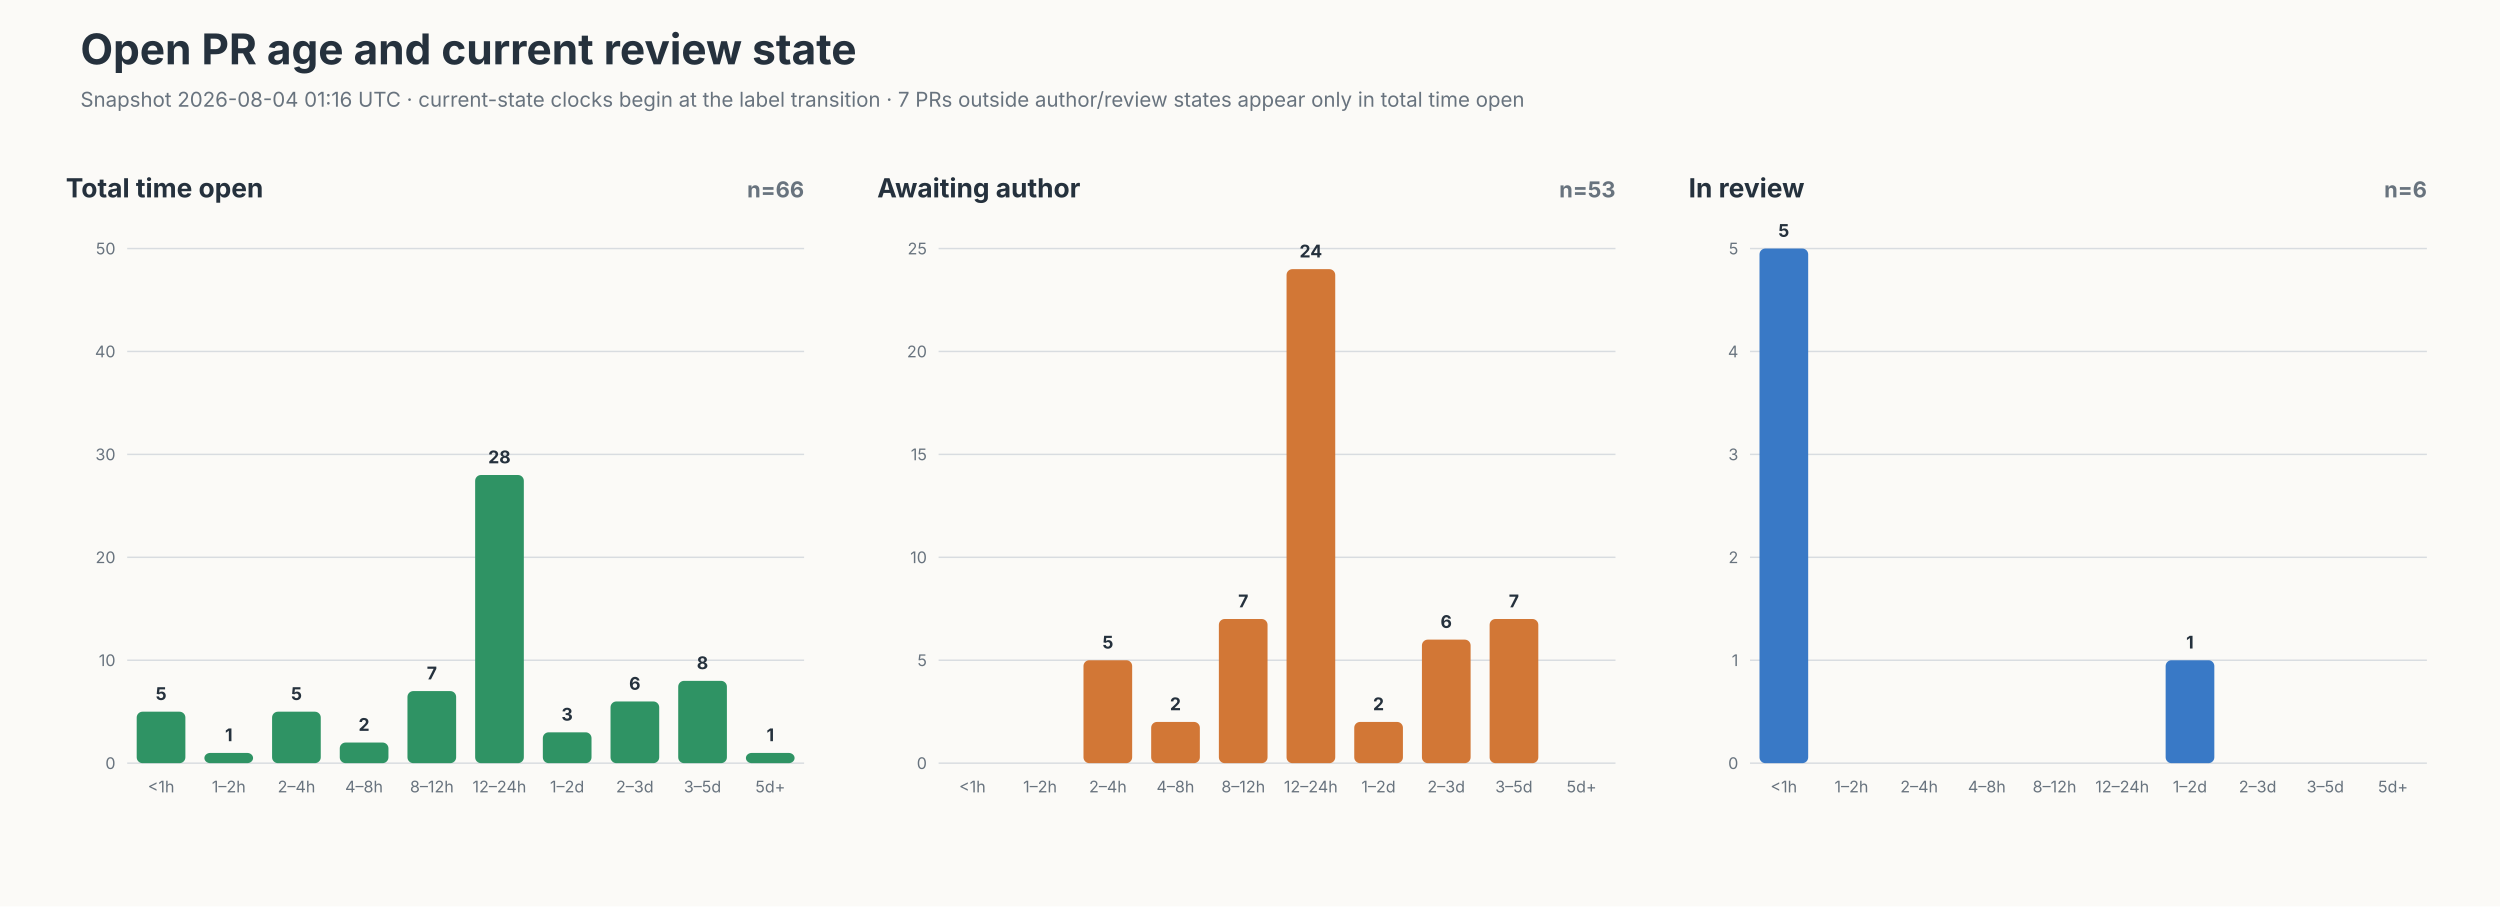
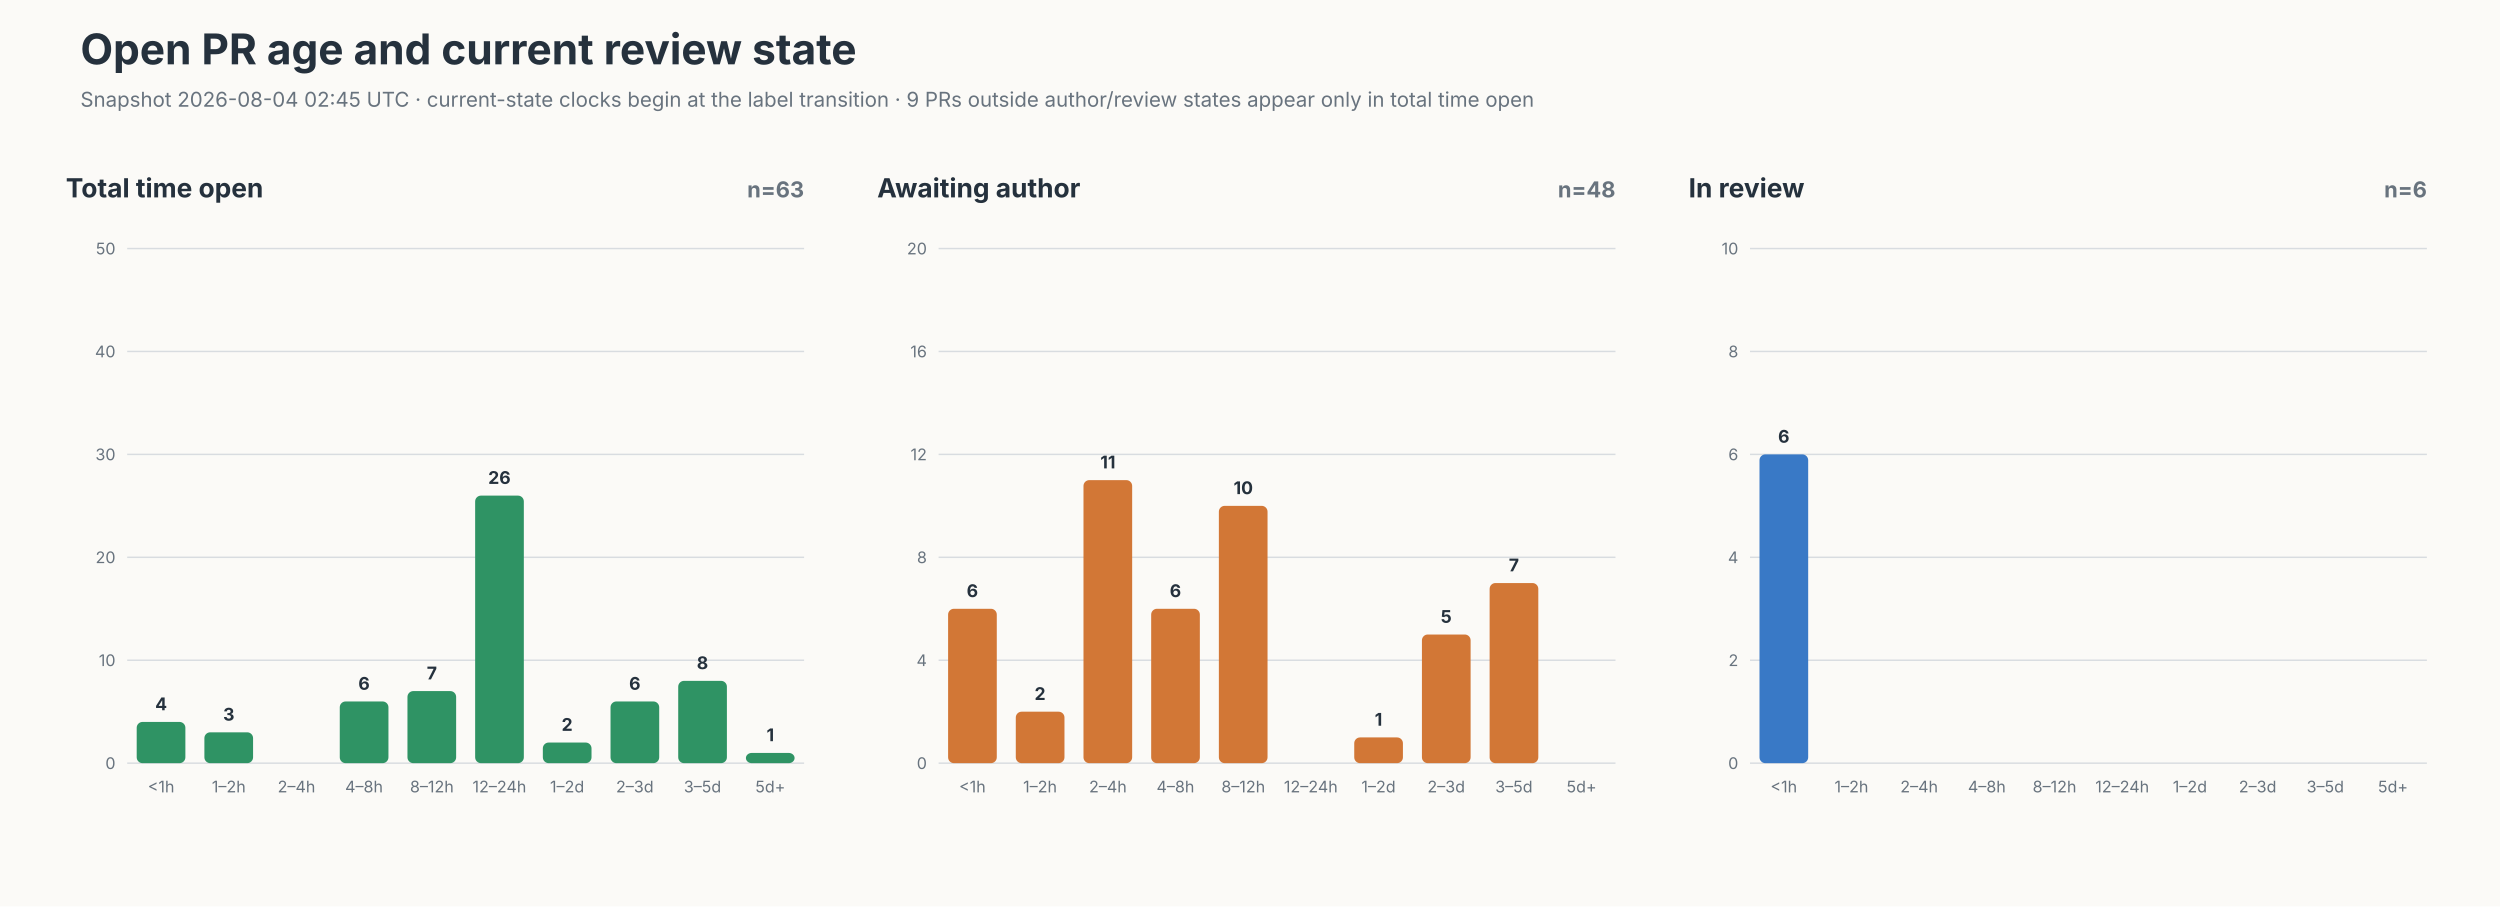
<svg xmlns="http://www.w3.org/2000/svg" width="1710" height="620" viewBox="0 0 1710 620" role="img" aria-label="Open PR age and current review-state age">
  <rect width="100%" height="100%" fill="#fbfaf7" />
  <style>text{font-family:Inter,ui-sans-serif,system-ui,sans-serif;fill:#25313d}.title{font-size:29px;font-weight:700}.subtitle{font-size:14px;fill:#68737e}.panel{font-size:18px;font-weight:680}.paneltotal{font-size:15px;font-weight:700;fill:#68737e}.tick{font-size:11px;fill:#68737e}.value{font-size:12px;font-weight:750}.grid{stroke:#d8dce0;stroke-width:1}</style>
  <text x="55" y="44" class="title">Open PR age and current review state</text>
-   <text x="55" y="73" class="subtitle">Snapshot 2026-08-04 01:16 UTC · current-state clocks begin at the label transition · 7 PRs outside author/review states appear only in total time open</text>
+   <text x="55" y="73" class="subtitle">Snapshot 2026-08-04 02:45 UTC · current-state clocks begin at the label transition · 9 PRs outside author/review states appear only in total time open</text>
  <text x="45" y="135" class="panel">Total time open</text>
-   <text x="550" y="135" text-anchor="end" class="paneltotal">n=66</text>
+   <text x="550" y="135" text-anchor="end" class="paneltotal">n=63</text>
  <line x1="87" y1="522.0" x2="550" y2="522.0" class="grid" />
  <text x="79" y="526.0" text-anchor="end" class="tick">0</text>
  <line x1="87" y1="451.6" x2="550" y2="451.6" class="grid" />
  <text x="79" y="455.6" text-anchor="end" class="tick">10</text>
  <line x1="87" y1="381.2" x2="550" y2="381.2" class="grid" />
  <text x="79" y="385.2" text-anchor="end" class="tick">20</text>
  <line x1="87" y1="310.8" x2="550" y2="310.8" class="grid" />
  <text x="79" y="314.8" text-anchor="end" class="tick">30</text>
  <line x1="87" y1="240.4" x2="550" y2="240.4" class="grid" />
  <text x="79" y="244.4" text-anchor="end" class="tick">40</text>
  <line x1="87" y1="170.0" x2="550" y2="170.0" class="grid" />
  <text x="79" y="174.0" text-anchor="end" class="tick">50</text>
-   <rect x="93.5" y="486.8" width="33.3" height="35.2" rx="4" fill="#2f9364" />
-   <text x="110.2" y="478.8" text-anchor="middle" class="value">5</text>
+   <rect x="93.5" y="493.8" width="33.3" height="28.2" rx="4" fill="#2f9364" />
+   <text x="110.2" y="485.8" text-anchor="middle" class="value">4</text>
  <text x="110.2" y="542" text-anchor="middle" class="tick">&lt;1h</text>
-   <rect x="139.8" y="515.0" width="33.3" height="7.0" rx="4" fill="#2f9364" />
-   <text x="156.5" y="507.0" text-anchor="middle" class="value">1</text>
+   <rect x="139.8" y="500.9" width="33.3" height="21.1" rx="4" fill="#2f9364" />
+   <text x="156.5" y="492.9" text-anchor="middle" class="value">3</text>
  <text x="156.5" y="542" text-anchor="middle" class="tick">1–2h</text>
-   <rect x="186.1" y="486.8" width="33.3" height="35.2" rx="4" fill="#2f9364" />
-   <text x="202.8" y="478.8" text-anchor="middle" class="value">5</text>
+   <rect x="186.1" y="522.0" width="33.3" height="0.0" rx="4" fill="#2f9364" />
  <text x="202.8" y="542" text-anchor="middle" class="tick">2–4h</text>
-   <rect x="232.4" y="507.9" width="33.3" height="14.1" rx="4" fill="#2f9364" />
-   <text x="249.0" y="499.9" text-anchor="middle" class="value">2</text>
+   <rect x="232.4" y="479.8" width="33.3" height="42.2" rx="4" fill="#2f9364" />
+   <text x="249.0" y="471.8" text-anchor="middle" class="value">6</text>
  <text x="249.0" y="542" text-anchor="middle" class="tick">4–8h</text>
  <rect x="278.7" y="472.7" width="33.3" height="49.3" rx="4" fill="#2f9364" />
  <text x="295.4" y="464.7" text-anchor="middle" class="value">7</text>
  <text x="295.4" y="542" text-anchor="middle" class="tick">8–12h</text>
-   <rect x="325.0" y="324.9" width="33.3" height="197.1" rx="4" fill="#2f9364" />
-   <text x="341.6" y="316.9" text-anchor="middle" class="value">28</text>
+   <rect x="325.0" y="339.0" width="33.3" height="183.0" rx="4" fill="#2f9364" />
+   <text x="341.6" y="331.0" text-anchor="middle" class="value">26</text>
  <text x="341.6" y="542" text-anchor="middle" class="tick">12–24h</text>
-   <rect x="371.3" y="500.9" width="33.3" height="21.1" rx="4" fill="#2f9364" />
-   <text x="387.9" y="492.9" text-anchor="middle" class="value">3</text>
+   <rect x="371.3" y="507.9" width="33.3" height="14.1" rx="4" fill="#2f9364" />
+   <text x="387.9" y="499.9" text-anchor="middle" class="value">2</text>
  <text x="387.9" y="542" text-anchor="middle" class="tick">1–2d</text>
  <rect x="417.6" y="479.8" width="33.3" height="42.2" rx="4" fill="#2f9364" />
  <text x="434.2" y="471.8" text-anchor="middle" class="value">6</text>
  <text x="434.2" y="542" text-anchor="middle" class="tick">2–3d</text>
  <rect x="463.9" y="465.7" width="33.3" height="56.3" rx="4" fill="#2f9364" />
  <text x="480.5" y="457.7" text-anchor="middle" class="value">8</text>
  <text x="480.5" y="542" text-anchor="middle" class="tick">3–5d</text>
  <rect x="510.2" y="515.0" width="33.3" height="7.0" rx="4" fill="#2f9364" />
  <text x="526.9" y="507.0" text-anchor="middle" class="value">1</text>
  <text x="526.9" y="542" text-anchor="middle" class="tick">5d+</text>
  <text x="600" y="135" class="panel">Awaiting author</text>
-   <text x="1105" y="135" text-anchor="end" class="paneltotal">n=53</text>
+   <text x="1105" y="135" text-anchor="end" class="paneltotal">n=48</text>
  <line x1="642" y1="522.0" x2="1105" y2="522.0" class="grid" />
  <text x="634" y="526.0" text-anchor="end" class="tick">0</text>
  <line x1="642" y1="451.6" x2="1105" y2="451.6" class="grid" />
-   <text x="634" y="455.6" text-anchor="end" class="tick">5</text>
+   <text x="634" y="455.6" text-anchor="end" class="tick">4</text>
  <line x1="642" y1="381.2" x2="1105" y2="381.2" class="grid" />
-   <text x="634" y="385.2" text-anchor="end" class="tick">10</text>
+   <text x="634" y="385.2" text-anchor="end" class="tick">8</text>
  <line x1="642" y1="310.8" x2="1105" y2="310.8" class="grid" />
-   <text x="634" y="314.8" text-anchor="end" class="tick">15</text>
+   <text x="634" y="314.8" text-anchor="end" class="tick">12</text>
  <line x1="642" y1="240.4" x2="1105" y2="240.4" class="grid" />
-   <text x="634" y="244.4" text-anchor="end" class="tick">20</text>
+   <text x="634" y="244.4" text-anchor="end" class="tick">16</text>
  <line x1="642" y1="170.0" x2="1105" y2="170.0" class="grid" />
-   <text x="634" y="174.0" text-anchor="end" class="tick">25</text>
-   <rect x="648.5" y="522.0" width="33.3" height="0.0" rx="4" fill="#d27736" />
+   <text x="634" y="174.0" text-anchor="end" class="tick">20</text>
+   <rect x="648.5" y="416.4" width="33.3" height="105.6" rx="4" fill="#d27736" />
+   <text x="665.1" y="408.4" text-anchor="middle" class="value">6</text>
  <text x="665.1" y="542" text-anchor="middle" class="tick">&lt;1h</text>
-   <rect x="694.8" y="522.0" width="33.3" height="0.0" rx="4" fill="#d27736" />
+   <rect x="694.8" y="486.8" width="33.3" height="35.2" rx="4" fill="#d27736" />
+   <text x="711.4" y="478.8" text-anchor="middle" class="value">2</text>
  <text x="711.4" y="542" text-anchor="middle" class="tick">1–2h</text>
-   <rect x="741.1" y="451.6" width="33.3" height="70.4" rx="4" fill="#d27736" />
-   <text x="757.8" y="443.6" text-anchor="middle" class="value">5</text>
+   <rect x="741.1" y="328.4" width="33.3" height="193.6" rx="4" fill="#d27736" />
+   <text x="757.8" y="320.4" text-anchor="middle" class="value">11</text>
  <text x="757.8" y="542" text-anchor="middle" class="tick">2–4h</text>
-   <rect x="787.4" y="493.8" width="33.3" height="28.2" rx="4" fill="#d27736" />
-   <text x="804.0" y="485.8" text-anchor="middle" class="value">2</text>
+   <rect x="787.4" y="416.4" width="33.3" height="105.6" rx="4" fill="#d27736" />
+   <text x="804.0" y="408.4" text-anchor="middle" class="value">6</text>
  <text x="804.0" y="542" text-anchor="middle" class="tick">4–8h</text>
-   <rect x="833.7" y="423.4" width="33.3" height="98.6" rx="4" fill="#d27736" />
-   <text x="850.4" y="415.4" text-anchor="middle" class="value">7</text>
+   <rect x="833.7" y="346.0" width="33.3" height="176.0" rx="4" fill="#d27736" />
+   <text x="850.4" y="338.0" text-anchor="middle" class="value">10</text>
  <text x="850.4" y="542" text-anchor="middle" class="tick">8–12h</text>
-   <rect x="880.0" y="184.1" width="33.3" height="337.9" rx="4" fill="#d27736" />
-   <text x="896.6" y="176.1" text-anchor="middle" class="value">24</text>
+   <rect x="880.0" y="522.0" width="33.3" height="0.0" rx="4" fill="#d27736" />
  <text x="896.6" y="542" text-anchor="middle" class="tick">12–24h</text>
-   <rect x="926.3" y="493.8" width="33.3" height="28.2" rx="4" fill="#d27736" />
-   <text x="942.9" y="485.8" text-anchor="middle" class="value">2</text>
+   <rect x="926.3" y="504.4" width="33.3" height="17.6" rx="4" fill="#d27736" />
+   <text x="942.9" y="496.4" text-anchor="middle" class="value">1</text>
  <text x="942.9" y="542" text-anchor="middle" class="tick">1–2d</text>
-   <rect x="972.6" y="437.5" width="33.3" height="84.5" rx="4" fill="#d27736" />
-   <text x="989.2" y="429.5" text-anchor="middle" class="value">6</text>
+   <rect x="972.6" y="434.0" width="33.3" height="88.0" rx="4" fill="#d27736" />
+   <text x="989.2" y="426.0" text-anchor="middle" class="value">5</text>
  <text x="989.2" y="542" text-anchor="middle" class="tick">2–3d</text>
-   <rect x="1018.9" y="423.4" width="33.3" height="98.6" rx="4" fill="#d27736" />
-   <text x="1035.5" y="415.4" text-anchor="middle" class="value">7</text>
+   <rect x="1018.9" y="398.8" width="33.3" height="123.2" rx="4" fill="#d27736" />
+   <text x="1035.5" y="390.8" text-anchor="middle" class="value">7</text>
  <text x="1035.5" y="542" text-anchor="middle" class="tick">3–5d</text>
  <rect x="1065.2" y="522.0" width="33.3" height="0.0" rx="4" fill="#d27736" />
  <text x="1081.8" y="542" text-anchor="middle" class="tick">5d+</text>
  <text x="1155" y="135" class="panel">In review</text>
  <text x="1660" y="135" text-anchor="end" class="paneltotal">n=6</text>
  <line x1="1197" y1="522.0" x2="1660" y2="522.0" class="grid" />
  <text x="1189" y="526.0" text-anchor="end" class="tick">0</text>
  <line x1="1197" y1="451.6" x2="1660" y2="451.6" class="grid" />
-   <text x="1189" y="455.6" text-anchor="end" class="tick">1</text>
+   <text x="1189" y="455.6" text-anchor="end" class="tick">2</text>
  <line x1="1197" y1="381.2" x2="1660" y2="381.2" class="grid" />
-   <text x="1189" y="385.2" text-anchor="end" class="tick">2</text>
+   <text x="1189" y="385.2" text-anchor="end" class="tick">4</text>
  <line x1="1197" y1="310.8" x2="1660" y2="310.8" class="grid" />
-   <text x="1189" y="314.8" text-anchor="end" class="tick">3</text>
+   <text x="1189" y="314.8" text-anchor="end" class="tick">6</text>
  <line x1="1197" y1="240.4" x2="1660" y2="240.4" class="grid" />
-   <text x="1189" y="244.4" text-anchor="end" class="tick">4</text>
+   <text x="1189" y="244.4" text-anchor="end" class="tick">8</text>
  <line x1="1197" y1="170.0" x2="1660" y2="170.0" class="grid" />
-   <text x="1189" y="174.0" text-anchor="end" class="tick">5</text>
-   <rect x="1203.5" y="170.0" width="33.3" height="352.0" rx="4" fill="#3979c6" />
-   <text x="1220.1" y="162.0" text-anchor="middle" class="value">5</text>
+   <text x="1189" y="174.0" text-anchor="end" class="tick">10</text>
+   <rect x="1203.5" y="310.8" width="33.3" height="211.2" rx="4" fill="#3979c6" />
+   <text x="1220.1" y="302.8" text-anchor="middle" class="value">6</text>
  <text x="1220.1" y="542" text-anchor="middle" class="tick">&lt;1h</text>
  <rect x="1249.8" y="522.0" width="33.3" height="0.0" rx="4" fill="#3979c6" />
  <text x="1266.4" y="542" text-anchor="middle" class="tick">1–2h</text>
  <rect x="1296.1" y="522.0" width="33.3" height="0.0" rx="4" fill="#3979c6" />
  <text x="1312.7" y="542" text-anchor="middle" class="tick">2–4h</text>
  <rect x="1342.4" y="522.0" width="33.3" height="0.0" rx="4" fill="#3979c6" />
  <text x="1359.0" y="542" text-anchor="middle" class="tick">4–8h</text>
  <rect x="1388.7" y="522.0" width="33.3" height="0.0" rx="4" fill="#3979c6" />
  <text x="1405.3" y="542" text-anchor="middle" class="tick">8–12h</text>
  <rect x="1435.0" y="522.0" width="33.3" height="0.0" rx="4" fill="#3979c6" />
  <text x="1451.6" y="542" text-anchor="middle" class="tick">12–24h</text>
-   <rect x="1481.3" y="451.6" width="33.3" height="70.4" rx="4" fill="#3979c6" />
-   <text x="1497.9" y="443.6" text-anchor="middle" class="value">1</text>
+   <rect x="1481.3" y="522.0" width="33.3" height="0.0" rx="4" fill="#3979c6" />
  <text x="1497.9" y="542" text-anchor="middle" class="tick">1–2d</text>
  <rect x="1527.6" y="522.0" width="33.3" height="0.0" rx="4" fill="#3979c6" />
  <text x="1544.2" y="542" text-anchor="middle" class="tick">2–3d</text>
  <rect x="1573.9" y="522.0" width="33.3" height="0.0" rx="4" fill="#3979c6" />
  <text x="1590.5" y="542" text-anchor="middle" class="tick">3–5d</text>
  <rect x="1620.2" y="522.0" width="33.3" height="0.0" rx="4" fill="#3979c6" />
  <text x="1636.8" y="542" text-anchor="middle" class="tick">5d+</text>
</svg>
